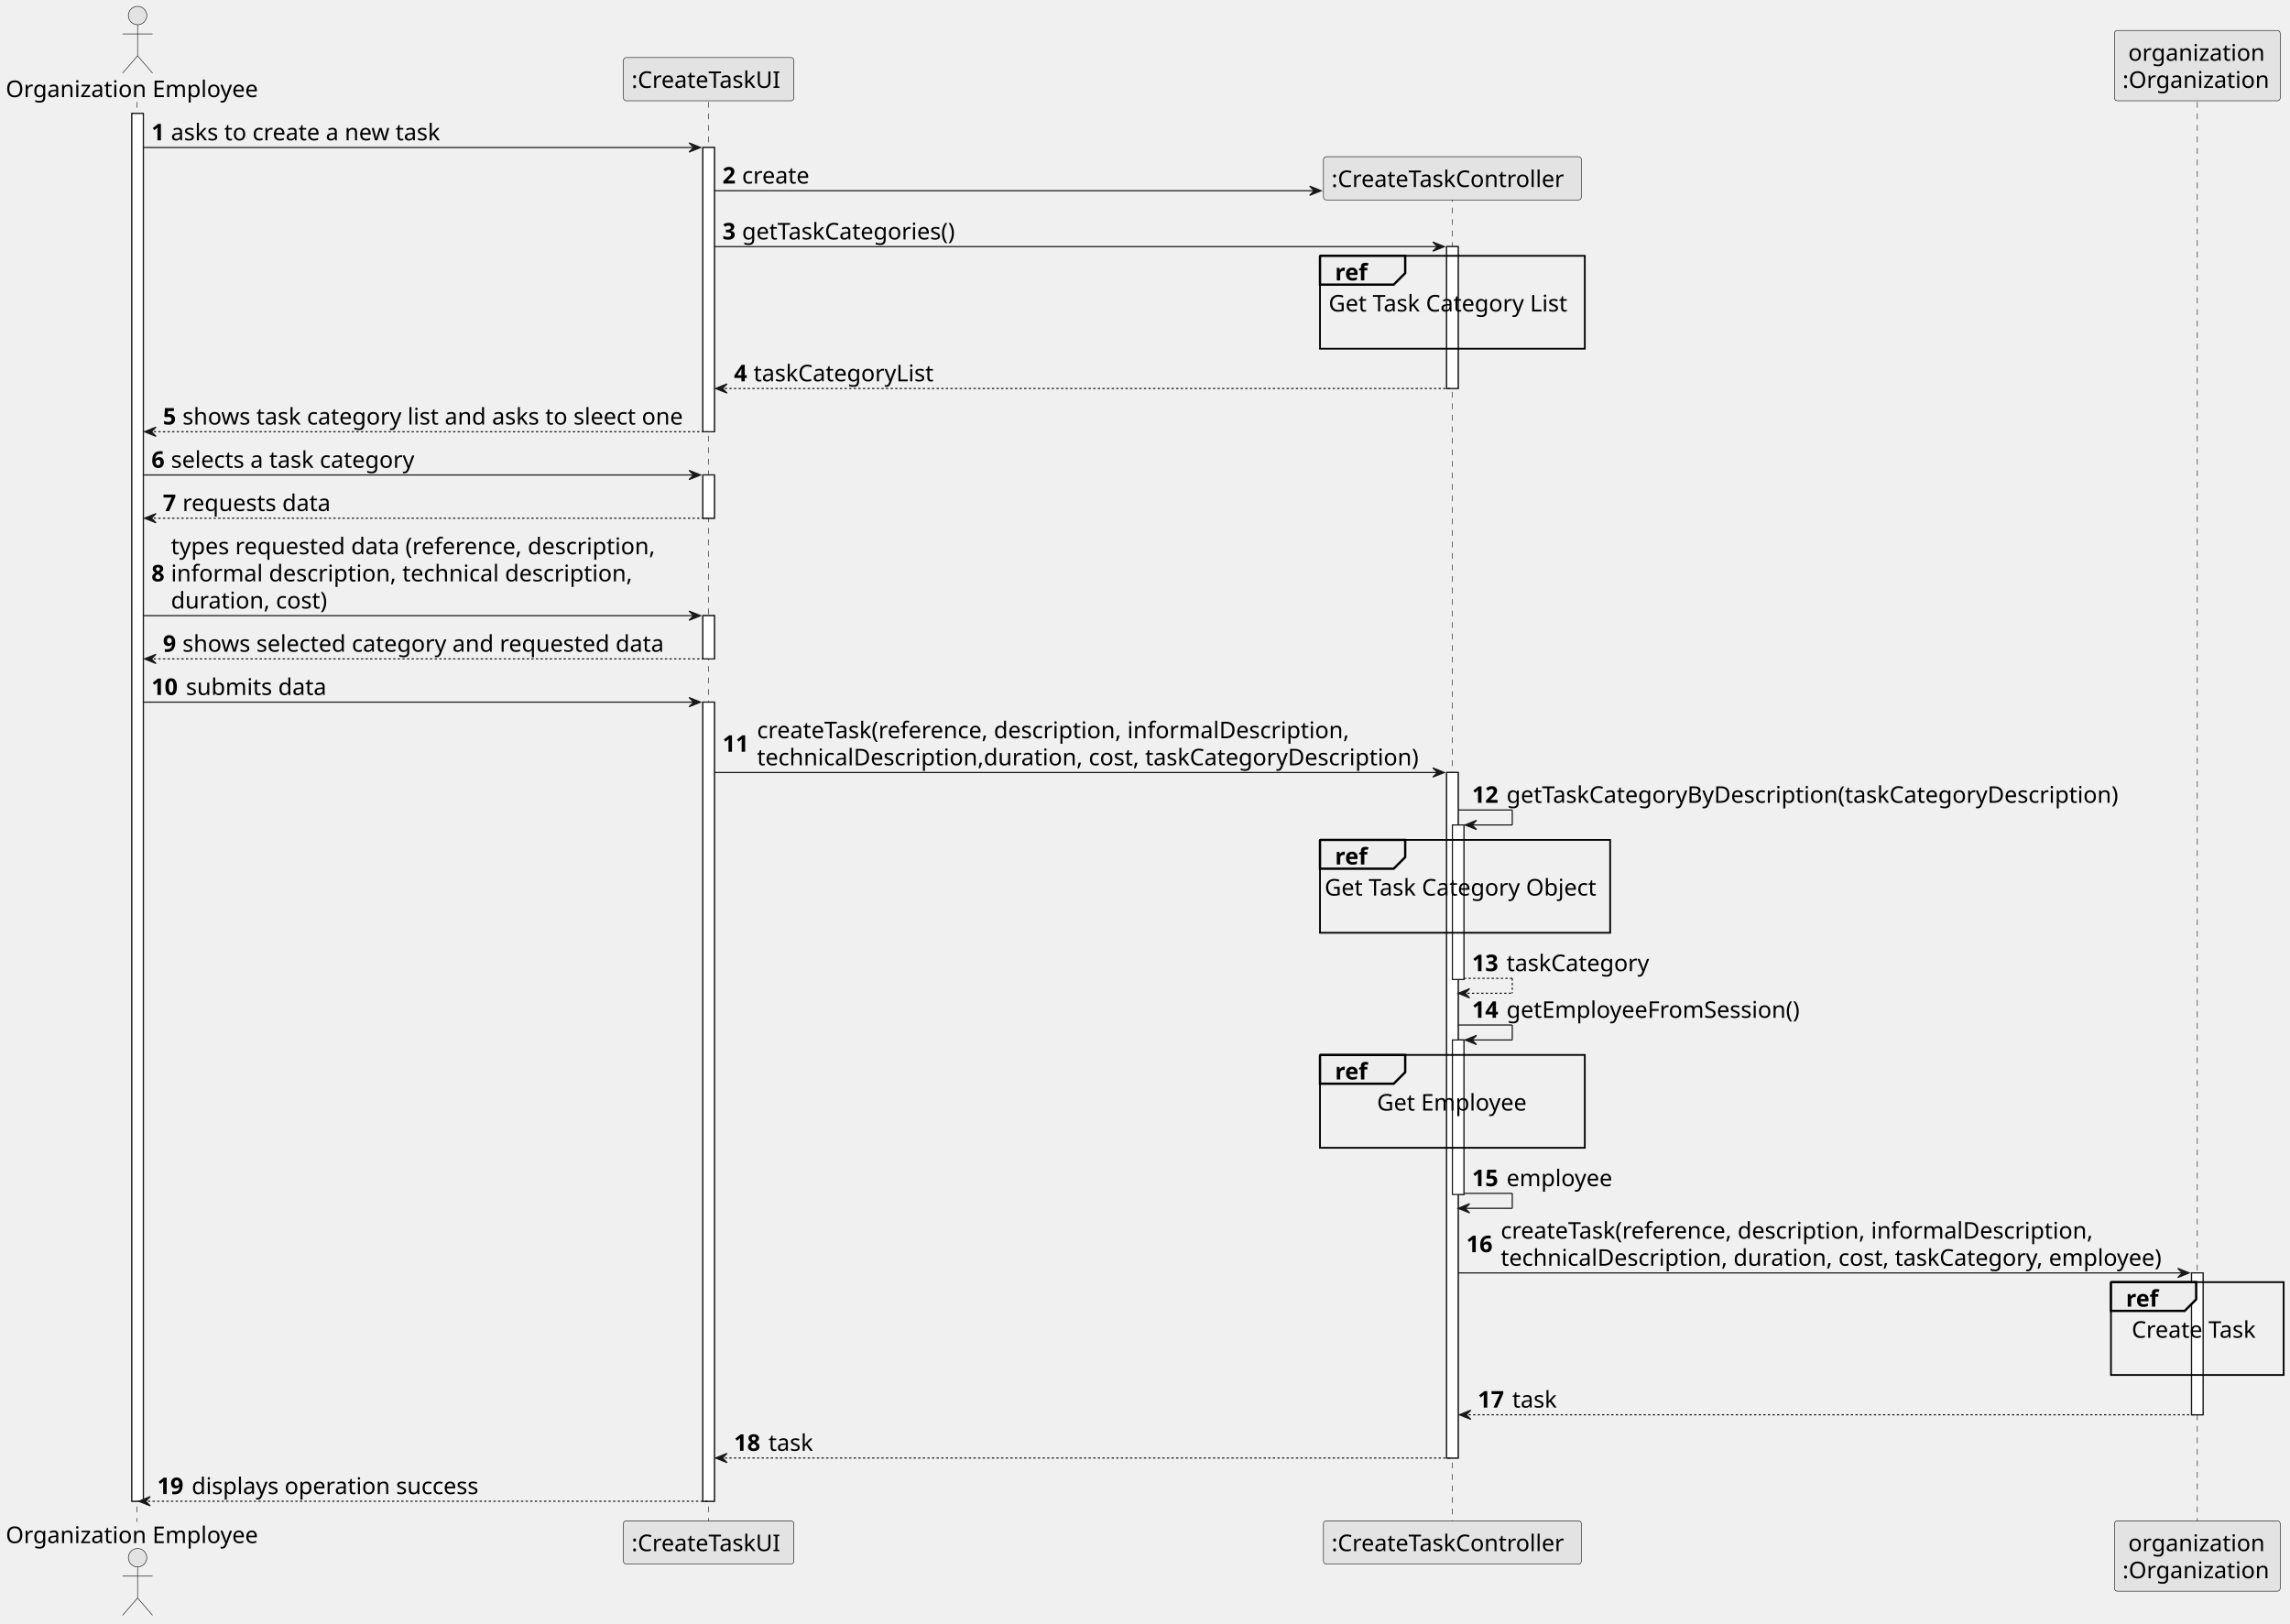
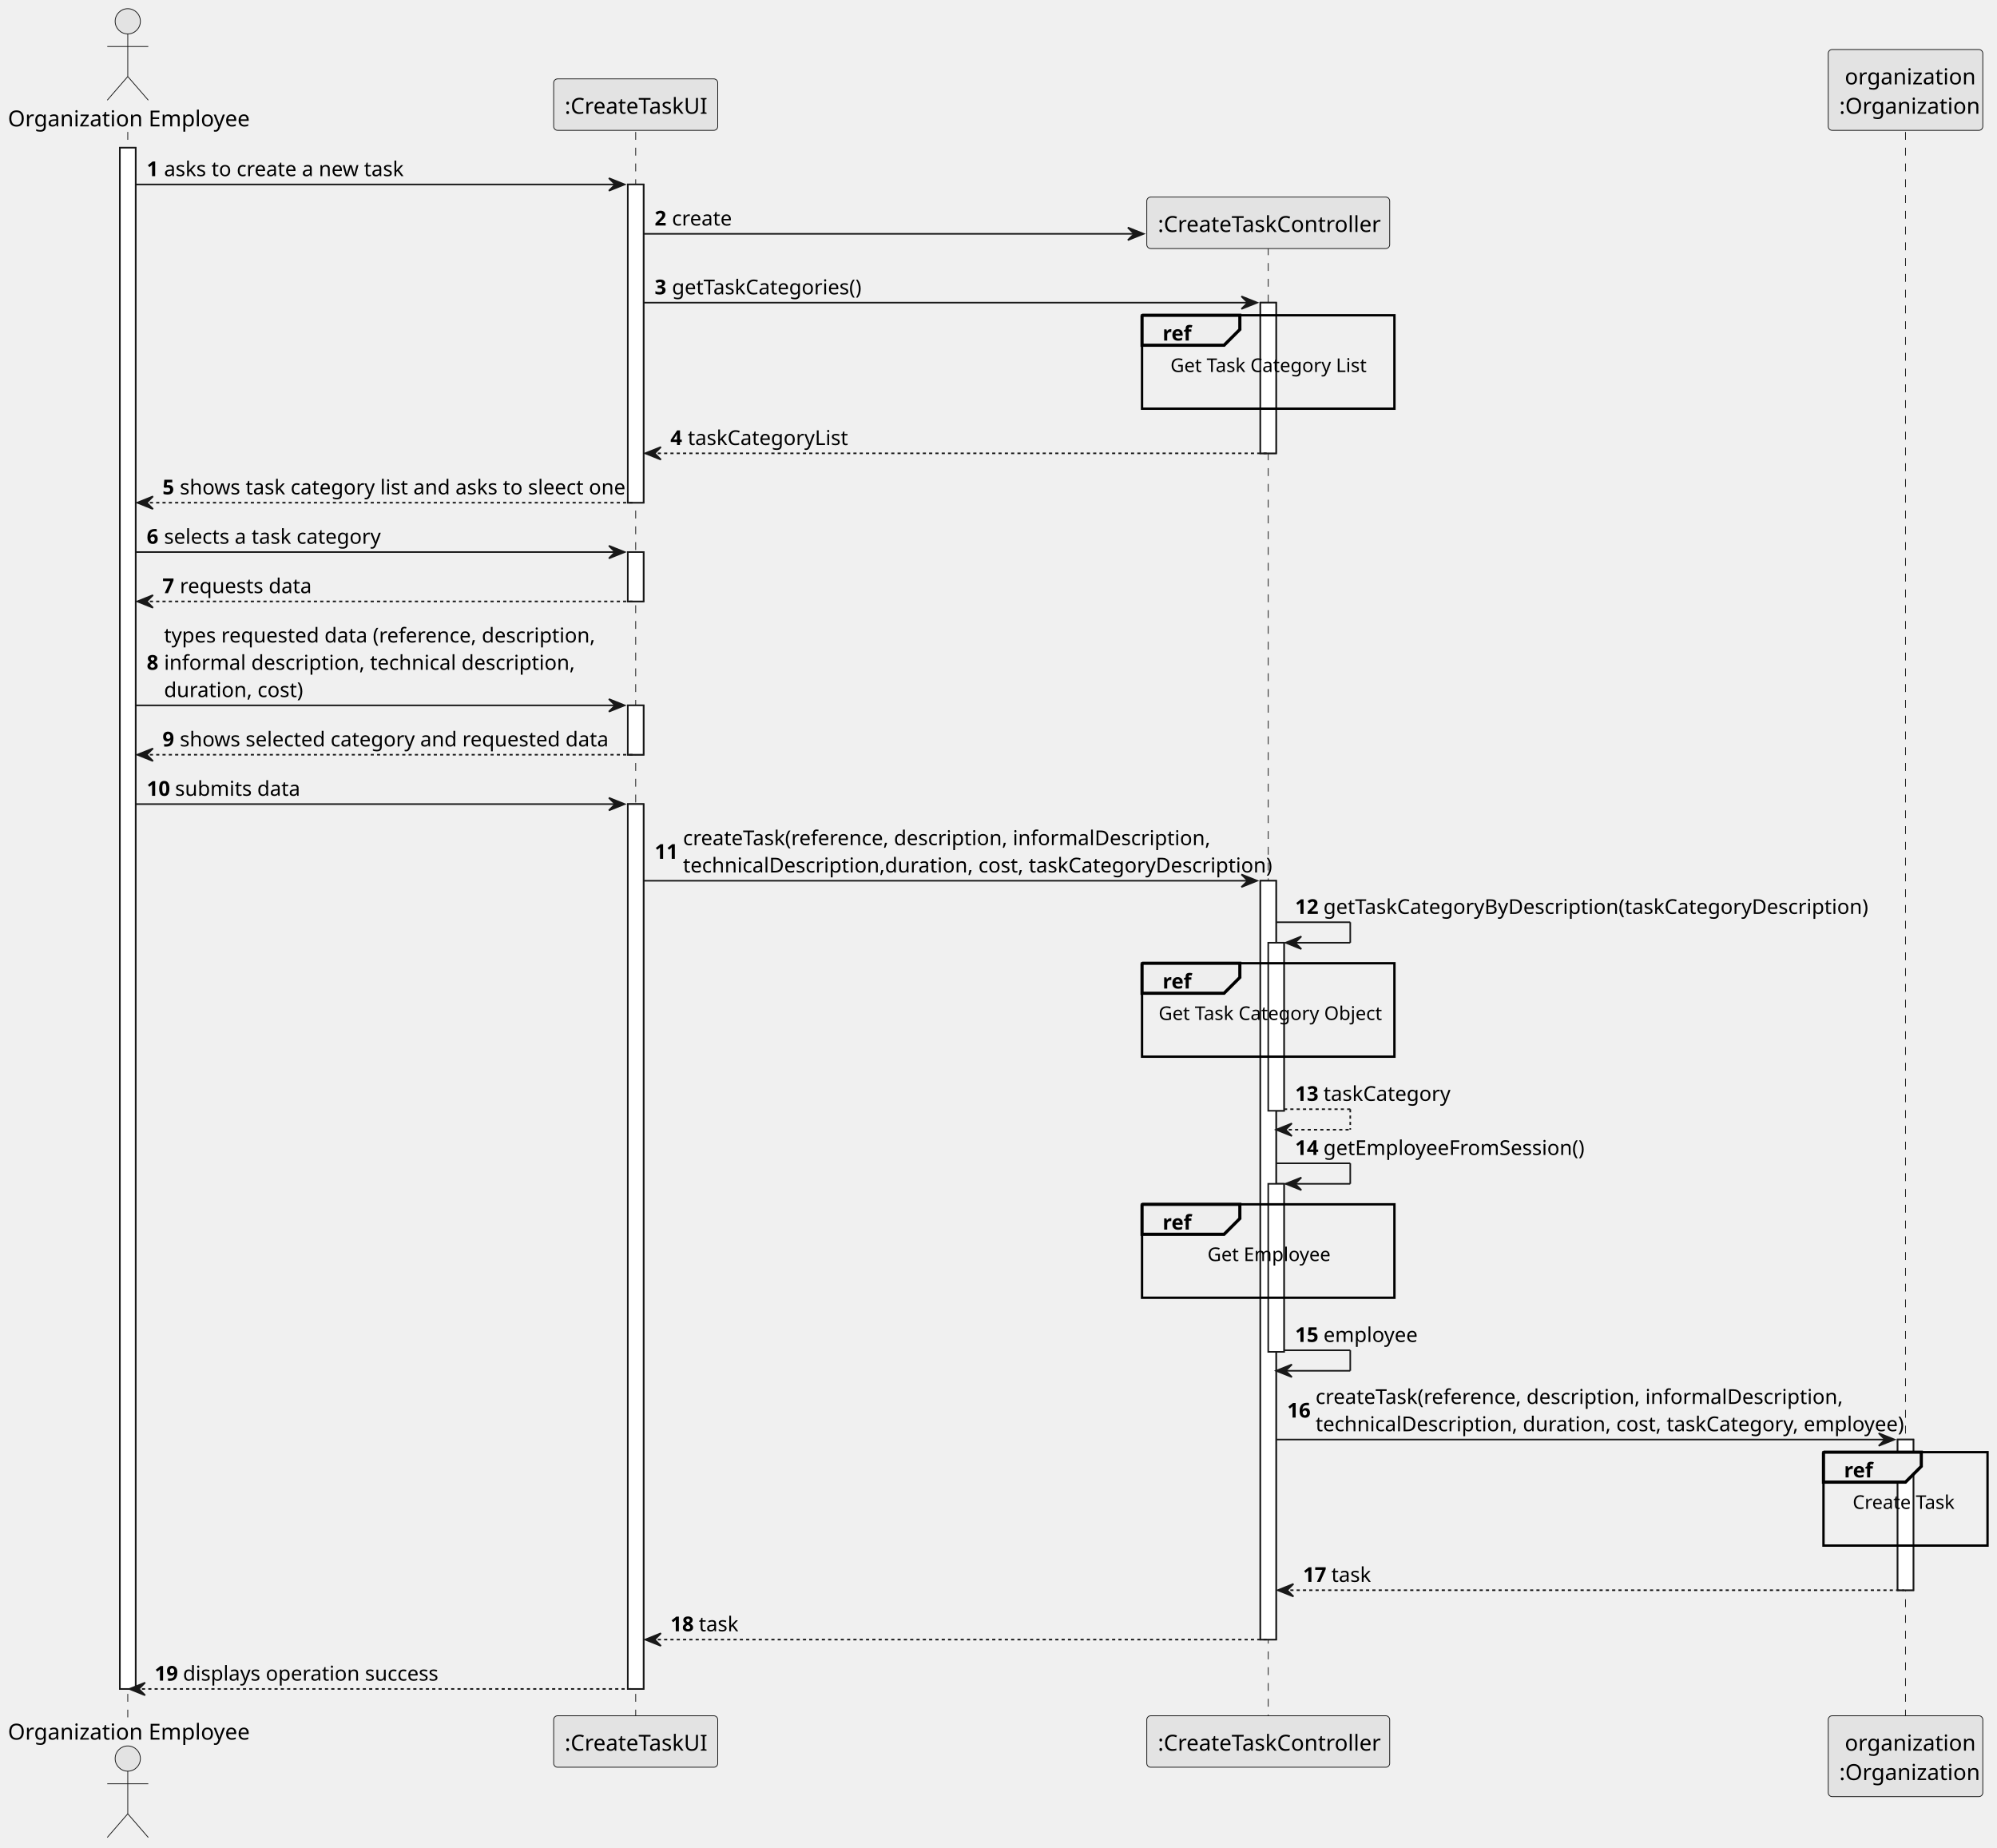
- <svg xmlns="http://www.w3.org/2000/svg" contentStyleType="text/css" height="1410px" preserveAspectRatio="none" style="width:1989px;height:1410px;background:#FFFFFF;" version="1.1" viewBox="0 0 1989 1410" width="1989px" zoomAndPan="magnify">
+ <svg xmlns="http://www.w3.org/2000/svg" contentStyleType="text/css" height="1171px" preserveAspectRatio="none" style="width:1266px;height:1171px;background:#FFFFFF;" version="1.1" viewBox="0 0 1266 1171" width="1266px" zoomAndPan="magnify">
  <defs />
  <g>
-     <rect fill="#FFFFFF" height="1205.414" style="stroke:#181818;stroke-width:1.0;" width="10" x="114.5" y="98.555" />
-     <rect fill="#FFFFFF" height="246.883" style="stroke:#181818;stroke-width:1.0;" width="10" x="610.5" y="128.109" />
-     <rect fill="#FFFFFF" height="37.555" style="stroke:#181818;stroke-width:1.0;" width="10" x="610.5" y="412.547" />
-     <rect fill="#FFFFFF" height="37.555" style="stroke:#181818;stroke-width:1.0;" width="10" x="610.5" y="534.766" />
-     <rect fill="#FFFFFF" height="694.094" style="stroke:#181818;stroke-width:1.0;" width="10" x="610.5" y="609.875" />
-     <rect fill="#FFFFFF" height="123.219" style="stroke:#181818;stroke-width:1.0;" width="10" x="1256.5" y="214.219" />
-     <rect fill="#FFFFFF" height="595.43" style="stroke:#181818;stroke-width:1.0;" width="10" x="1256.5" y="670.984" />
-     <rect fill="#FFFFFF" height="134.219" style="stroke:#181818;stroke-width:1.0;" width="10" x="1261.5" y="716.539" />
-     <rect fill="#FFFFFF" height="134.219" style="stroke:#181818;stroke-width:1.0;" width="10" x="1261.5" y="903.312" />
-     <rect fill="#FFFFFF" height="123.219" style="stroke:#181818;stroke-width:1.0;" width="10" x="1903.5" y="1105.641" />
-     <line style="stroke:#181818;stroke-width:0.5;stroke-dasharray:5.0,5.0;" x1="119" x2="119" y1="88.555" y2="1321.969" />
-     <line style="stroke:#181818;stroke-width:0.5;stroke-dasharray:5.0,5.0;" x1="615.5" x2="615.5" y1="88.555" y2="1321.969" />
-     <line style="stroke:#181818;stroke-width:0.5;stroke-dasharray:5.0,5.0;" x1="1261.5" x2="1261.5" y1="170.387" y2="1321.969" />
-     <line style="stroke:#181818;stroke-width:0.5;stroke-dasharray:5.0,5.0;" x1="1908.5" x2="1908.5" y1="88.555" y2="1321.969" />
-     <text fill="#000000" font-family="sans-serif" font-size="20" lengthAdjust="spacing" textLength="223" x="5" y="84.336">Organization Employee</text>
-     <ellipse cx="119.5" cy="13.5" fill="#E3E3E3" rx="8" ry="8" style="stroke:#181818;stroke-width:0.5;" />
-     <path d="M119.5,21.5 L119.5,48.5 M106.5,29.5 L132.5,29.5 M119.5,48.5 L106.5,63.5 M119.5,48.5 L132.5,63.5 " fill="none" style="stroke:#181818;stroke-width:0.5;" />
-     <text fill="#000000" font-family="sans-serif" font-size="20" lengthAdjust="spacing" textLength="223" x="5" y="1340.305">Organization Employee</text>
-     <ellipse cx="119.5" cy="1353.023" fill="#E3E3E3" rx="8" ry="8" style="stroke:#181818;stroke-width:0.5;" />
-     <path d="M119.5,1361.023 L119.5,1388.023 M106.5,1369.023 L132.5,1369.023 M119.5,1388.023 L106.5,1403.023 M119.5,1388.023 L132.5,1403.023 " fill="none" style="stroke:#181818;stroke-width:0.5;" />
-     <rect fill="#E3E3E3" height="37.555" rx="2.5" ry="2.5" style="stroke:#181818;stroke-width:0.5;" width="148" x="541.5" y="50" />
-     <text fill="#000000" font-family="sans-serif" font-size="20" lengthAdjust="spacing" textLength="134" x="548.5" y="76.336">:CreateTaskUI</text>
-     <rect fill="#E3E3E3" height="37.555" rx="2.5" ry="2.5" style="stroke:#181818;stroke-width:0.5;" width="148" x="541.5" y="1320.969" />
-     <text fill="#000000" font-family="sans-serif" font-size="20" lengthAdjust="spacing" textLength="134" x="548.5" y="1347.305">:CreateTaskUI</text>
-     <rect fill="#E3E3E3" height="37.555" rx="2.5" ry="2.5" style="stroke:#181818;stroke-width:0.5;" width="224" x="1149.5" y="1320.969" />
-     <text fill="#000000" font-family="sans-serif" font-size="20" lengthAdjust="spacing" textLength="210" x="1156.5" y="1347.305">:CreateTaskController</text>
-     <rect fill="#E3E3E3" height="61.109" rx="2.5" ry="2.5" style="stroke:#181818;stroke-width:0.5;" width="144" x="1836.5" y="26.445" />
-     <text fill="#000000" font-family="sans-serif" font-size="20" lengthAdjust="spacing" textLength="120" x="1848.5" y="52.781">organization</text>
-     <text fill="#000000" font-family="sans-serif" font-size="20" lengthAdjust="spacing" textLength="130" x="1843.5" y="76.336">:Organization</text>
-     <rect fill="#E3E3E3" height="61.109" rx="2.5" ry="2.5" style="stroke:#181818;stroke-width:0.5;" width="144" x="1836.5" y="1320.969" />
-     <text fill="#000000" font-family="sans-serif" font-size="20" lengthAdjust="spacing" textLength="120" x="1848.5" y="1347.305">organization</text>
-     <text fill="#000000" font-family="sans-serif" font-size="20" lengthAdjust="spacing" textLength="130" x="1843.5" y="1370.859">:Organization</text>
-     <rect fill="#FFFFFF" height="1205.414" style="stroke:#181818;stroke-width:1.0;" width="10" x="114.5" y="98.555" />
-     <rect fill="#FFFFFF" height="246.883" style="stroke:#181818;stroke-width:1.0;" width="10" x="610.5" y="128.109" />
-     <rect fill="#FFFFFF" height="37.555" style="stroke:#181818;stroke-width:1.0;" width="10" x="610.5" y="412.547" />
-     <rect fill="#FFFFFF" height="37.555" style="stroke:#181818;stroke-width:1.0;" width="10" x="610.5" y="534.766" />
-     <rect fill="#FFFFFF" height="694.094" style="stroke:#181818;stroke-width:1.0;" width="10" x="610.5" y="609.875" />
-     <rect fill="#FFFFFF" height="123.219" style="stroke:#181818;stroke-width:1.0;" width="10" x="1256.5" y="214.219" />
-     <rect fill="#FFFFFF" height="595.43" style="stroke:#181818;stroke-width:1.0;" width="10" x="1256.5" y="670.984" />
-     <rect fill="#FFFFFF" height="134.219" style="stroke:#181818;stroke-width:1.0;" width="10" x="1261.5" y="716.539" />
-     <rect fill="#FFFFFF" height="134.219" style="stroke:#181818;stroke-width:1.0;" width="10" x="1261.5" y="903.312" />
-     <rect fill="#FFFFFF" height="123.219" style="stroke:#181818;stroke-width:1.0;" width="10" x="1903.5" y="1105.641" />
-     <polygon fill="#181818" points="598.5,124.109,608.5,128.109,598.5,132.109,602.5,128.109" style="stroke:#181818;stroke-width:1.0;" />
-     <line style="stroke:#181818;stroke-width:1.0;" x1="124.5" x2="604.5" y1="128.109" y2="128.109" />
-     <text fill="#000000" font-family="sans-serif" font-size="20" font-weight="bold" lengthAdjust="spacing" textLength="13" x="131.5" y="121.891">1</text>
-     <text fill="#000000" font-family="sans-serif" font-size="20" lengthAdjust="spacing" textLength="239" x="148.5" y="121.891">asks to create a new task</text>
-     <polygon fill="#181818" points="1137.5,161.664,1147.5,165.664,1137.5,169.664,1141.5,165.664" style="stroke:#181818;stroke-width:1.0;" />
-     <line style="stroke:#181818;stroke-width:1.0;" x1="620.5" x2="1143.5" y1="165.664" y2="165.664" />
-     <text fill="#000000" font-family="sans-serif" font-size="20" font-weight="bold" lengthAdjust="spacing" textLength="13" x="627.5" y="159.445">2</text>
-     <text fill="#000000" font-family="sans-serif" font-size="20" lengthAdjust="spacing" textLength="58" x="644.5" y="159.445">create</text>
-     <rect fill="#E3E3E3" height="37.555" rx="2.5" ry="2.5" style="stroke:#181818;stroke-width:0.5;" width="224" x="1149.5" y="136.109" />
-     <text fill="#000000" font-family="sans-serif" font-size="20" lengthAdjust="spacing" textLength="210" x="1156.5" y="162.445">:CreateTaskController</text>
-     <polygon fill="#181818" points="1244.5,210.219,1254.5,214.219,1244.5,218.219,1248.5,214.219" style="stroke:#181818;stroke-width:1.0;" />
-     <line style="stroke:#181818;stroke-width:1.0;" x1="620.5" x2="1250.5" y1="214.219" y2="214.219" />
-     <text fill="#000000" font-family="sans-serif" font-size="20" font-weight="bold" lengthAdjust="spacing" textLength="13" x="627.5" y="208">3</text>
-     <text fill="#000000" font-family="sans-serif" font-size="20" lengthAdjust="spacing" textLength="192" x="644.5" y="208">getTaskCategories()</text>
-     <rect fill="none" height="80.664" style="stroke:#000000;stroke-width:1.5;" width="230" x="1146.5" y="222.219" />
-     <path d="M1146.5,222.219 L1220.5,222.219 L1220.5,237.219 L1210.5,247.219 L1146.5,247.219 L1146.5,222.219 " fill="#EEEEEE" style="stroke:#000000;stroke-width:2.0;" />
-     <text fill="#000000" font-family="sans-serif" font-size="20" font-weight="bold" lengthAdjust="spacing" textLength="29" x="1159.5" y="243.555">ref</text>
-     <text fill="#000000" font-family="sans-serif" font-size="20" lengthAdjust="spacing" textLength="215" x="1154" y="270.555">Get Task Category List</text>
-     <text fill="#000000" font-family="sans-serif" font-size="20" lengthAdjust="spacing" textLength="6" x="1258.5" y="294.109"> </text>
-     <polygon fill="#181818" points="631.5,333.438,621.5,337.438,631.5,341.438,627.5,337.438" style="stroke:#181818;stroke-width:1.0;" />
-     <line style="stroke:#181818;stroke-width:1.0;stroke-dasharray:2.0,2.0;" x1="625.5" x2="1260.5" y1="337.438" y2="337.438" />
-     <text fill="#000000" font-family="sans-serif" font-size="20" font-weight="bold" lengthAdjust="spacing" textLength="13" x="637.5" y="331.219">4</text>
-     <text fill="#000000" font-family="sans-serif" font-size="20" lengthAdjust="spacing" textLength="159" x="654.5" y="331.219">taskCategoryList</text>
-     <polygon fill="#181818" points="135.5,370.992,125.5,374.992,135.5,378.992,131.5,374.992" style="stroke:#181818;stroke-width:1.0;" />
-     <line style="stroke:#181818;stroke-width:1.0;stroke-dasharray:2.0,2.0;" x1="129.5" x2="614.5" y1="374.992" y2="374.992" />
-     <text fill="#000000" font-family="sans-serif" font-size="20" font-weight="bold" lengthAdjust="spacing" textLength="13" x="141.5" y="368.773">5</text>
-     <text fill="#000000" font-family="sans-serif" font-size="20" lengthAdjust="spacing" textLength="445" x="158.5" y="368.773">shows task category list and asks to sleect one</text>
-     <polygon fill="#181818" points="598.5,408.547,608.5,412.547,598.5,416.547,602.5,412.547" style="stroke:#181818;stroke-width:1.0;" />
-     <line style="stroke:#181818;stroke-width:1.0;" x1="124.5" x2="604.5" y1="412.547" y2="412.547" />
-     <text fill="#000000" font-family="sans-serif" font-size="20" font-weight="bold" lengthAdjust="spacing" textLength="13" x="131.5" y="406.328">6</text>
-     <text fill="#000000" font-family="sans-serif" font-size="20" lengthAdjust="spacing" textLength="215" x="148.5" y="406.328">selects a task category</text>
-     <polygon fill="#181818" points="135.5,446.102,125.5,450.102,135.5,454.102,131.5,450.102" style="stroke:#181818;stroke-width:1.0;" />
-     <line style="stroke:#181818;stroke-width:1.0;stroke-dasharray:2.0,2.0;" x1="129.5" x2="614.5" y1="450.102" y2="450.102" />
-     <text fill="#000000" font-family="sans-serif" font-size="20" font-weight="bold" lengthAdjust="spacing" textLength="13" x="141.5" y="443.883">7</text>
-     <text fill="#000000" font-family="sans-serif" font-size="20" lengthAdjust="spacing" textLength="130" x="158.5" y="443.883">requests data</text>
-     <polygon fill="#181818" points="598.5,530.766,608.5,534.766,598.5,538.766,602.5,534.766" style="stroke:#181818;stroke-width:1.0;" />
-     <line style="stroke:#181818;stroke-width:1.0;" x1="124.5" x2="604.5" y1="534.766" y2="534.766" />
-     <text fill="#000000" font-family="sans-serif" font-size="20" font-weight="bold" lengthAdjust="spacing" textLength="13" x="131.5" y="504.992">8</text>
-     <text fill="#000000" font-family="sans-serif" font-size="20" lengthAdjust="spacing" textLength="429" x="148.5" y="481.438">types requested data (reference, description,</text>
-     <text fill="#000000" font-family="sans-serif" font-size="20" lengthAdjust="spacing" textLength="412" x="148.5" y="504.992">informal description, technical description,</text>
-     <text fill="#000000" font-family="sans-serif" font-size="20" lengthAdjust="spacing" textLength="139" x="148.5" y="528.547">duration, cost)</text>
-     <polygon fill="#181818" points="135.5,568.32,125.5,572.32,135.5,576.32,131.5,572.32" style="stroke:#181818;stroke-width:1.0;" />
-     <line style="stroke:#181818;stroke-width:1.0;stroke-dasharray:2.0,2.0;" x1="129.5" x2="614.5" y1="572.32" y2="572.32" />
-     <text fill="#000000" font-family="sans-serif" font-size="20" font-weight="bold" lengthAdjust="spacing" textLength="13" x="141.5" y="566.102">9</text>
-     <text fill="#000000" font-family="sans-serif" font-size="20" lengthAdjust="spacing" textLength="423" x="158.5" y="566.102">shows selected category and requested data</text>
-     <polygon fill="#181818" points="598.5,605.875,608.5,609.875,598.5,613.875,602.5,609.875" style="stroke:#181818;stroke-width:1.0;" />
-     <line style="stroke:#181818;stroke-width:1.0;" x1="124.5" x2="604.5" y1="609.875" y2="609.875" />
-     <text fill="#000000" font-family="sans-serif" font-size="20" font-weight="bold" lengthAdjust="spacing" textLength="26" x="131.5" y="603.656">10</text>
-     <text fill="#000000" font-family="sans-serif" font-size="20" lengthAdjust="spacing" textLength="125" x="161.5" y="603.656">submits data</text>
-     <polygon fill="#181818" points="1244.5,666.984,1254.5,670.984,1244.5,674.984,1248.5,670.984" style="stroke:#181818;stroke-width:1.0;" />
-     <line style="stroke:#181818;stroke-width:1.0;" x1="620.5" x2="1250.5" y1="670.984" y2="670.984" />
-     <text fill="#000000" font-family="sans-serif" font-size="20" font-weight="bold" lengthAdjust="spacing" textLength="26" x="627.5" y="652.988">11</text>
-     <text fill="#000000" font-family="sans-serif" font-size="20" lengthAdjust="spacing" textLength="529" x="657.5" y="641.211">createTask(reference, description, informalDescription,</text>
-     <text fill="#000000" font-family="sans-serif" font-size="20" lengthAdjust="spacing" textLength="587" x="657.5" y="664.766">technicalDescription,duration, cost, taskCategoryDescription)</text>
-     <line style="stroke:#181818;stroke-width:1.0;" x1="1266.5" x2="1313.5" y1="703.539" y2="703.539" />
-     <line style="stroke:#181818;stroke-width:1.0;" x1="1313.5" x2="1313.5" y1="703.539" y2="716.539" />
-     <line style="stroke:#181818;stroke-width:1.0;" x1="1272.5" x2="1313.5" y1="716.539" y2="716.539" />
-     <polygon fill="#181818" points="1282.5,712.539,1272.5,716.539,1282.5,720.539,1278.5,716.539" style="stroke:#181818;stroke-width:1.0;" />
-     <text fill="#000000" font-family="sans-serif" font-size="20" font-weight="bold" lengthAdjust="spacing" textLength="26" x="1278.5" y="697.32">12</text>
-     <text fill="#000000" font-family="sans-serif" font-size="20" lengthAdjust="spacing" textLength="542" x="1308.5" y="697.32">getTaskCategoryByDescription(taskCategoryDescription)</text>
-     <rect fill="none" height="80.664" style="stroke:#000000;stroke-width:1.5;" width="252" x="1146.5" y="729.539" />
-     <path d="M1146.5,729.539 L1220.5,729.539 L1220.5,744.539 L1210.5,754.539 L1146.5,754.539 L1146.5,729.539 " fill="#EEEEEE" style="stroke:#000000;stroke-width:2.0;" />
-     <text fill="#000000" font-family="sans-serif" font-size="20" font-weight="bold" lengthAdjust="spacing" textLength="29" x="1159.5" y="750.875">ref</text>
-     <text fill="#000000" font-family="sans-serif" font-size="20" lengthAdjust="spacing" textLength="244" x="1150.5" y="777.875">Get Task Category Object</text>
-     <text fill="#000000" font-family="sans-serif" font-size="20" lengthAdjust="spacing" textLength="6" x="1269.5" y="801.43"> </text>
-     <line style="stroke:#181818;stroke-width:1.0;stroke-dasharray:2.0,2.0;" x1="1271.5" x2="1313.5" y1="849.758" y2="849.758" />
-     <line style="stroke:#181818;stroke-width:1.0;stroke-dasharray:2.0,2.0;" x1="1313.5" x2="1313.5" y1="849.758" y2="862.758" />
-     <line style="stroke:#181818;stroke-width:1.0;stroke-dasharray:2.0,2.0;" x1="1266.5" x2="1313.5" y1="862.758" y2="862.758" />
-     <polygon fill="#181818" points="1276.5,858.758,1266.5,862.758,1276.5,866.758,1272.5,862.758" style="stroke:#181818;stroke-width:1.0;" />
-     <text fill="#000000" font-family="sans-serif" font-size="20" font-weight="bold" lengthAdjust="spacing" textLength="26" x="1278.5" y="843.539">13</text>
-     <text fill="#000000" font-family="sans-serif" font-size="20" lengthAdjust="spacing" textLength="125" x="1308.5" y="843.539">taskCategory</text>
-     <line style="stroke:#181818;stroke-width:1.0;" x1="1266.5" x2="1313.5" y1="890.312" y2="890.312" />
-     <line style="stroke:#181818;stroke-width:1.0;" x1="1313.5" x2="1313.5" y1="890.312" y2="903.312" />
-     <line style="stroke:#181818;stroke-width:1.0;" x1="1272.5" x2="1313.5" y1="903.312" y2="903.312" />
-     <polygon fill="#181818" points="1282.5,899.312,1272.5,903.312,1282.5,907.312,1278.5,903.312" style="stroke:#181818;stroke-width:1.0;" />
-     <text fill="#000000" font-family="sans-serif" font-size="20" font-weight="bold" lengthAdjust="spacing" textLength="26" x="1278.5" y="884.094">14</text>
-     <text fill="#000000" font-family="sans-serif" font-size="20" lengthAdjust="spacing" textLength="259" x="1308.5" y="884.094">getEmployeeFromSession()</text>
-     <rect fill="none" height="80.664" style="stroke:#000000;stroke-width:1.5;" width="230" x="1146.5" y="916.312" />
-     <path d="M1146.5,916.312 L1220.5,916.312 L1220.5,931.312 L1210.5,941.312 L1146.5,941.312 L1146.5,916.312 " fill="#EEEEEE" style="stroke:#000000;stroke-width:2.0;" />
-     <text fill="#000000" font-family="sans-serif" font-size="20" font-weight="bold" lengthAdjust="spacing" textLength="29" x="1159.5" y="937.648">ref</text>
-     <text fill="#000000" font-family="sans-serif" font-size="20" lengthAdjust="spacing" textLength="131" x="1196" y="964.648">Get Employee</text>
-     <text fill="#000000" font-family="sans-serif" font-size="20" lengthAdjust="spacing" textLength="6" x="1258.5" y="988.203"> </text>
-     <line style="stroke:#181818;stroke-width:1.0;" x1="1271.5" x2="1313.5" y1="1036.531" y2="1036.531" />
-     <line style="stroke:#181818;stroke-width:1.0;" x1="1313.5" x2="1313.5" y1="1036.531" y2="1049.531" />
-     <line style="stroke:#181818;stroke-width:1.0;" x1="1266.5" x2="1313.5" y1="1049.531" y2="1049.531" />
-     <polygon fill="#181818" points="1276.5,1045.531,1266.5,1049.531,1276.5,1053.531,1272.5,1049.531" style="stroke:#181818;stroke-width:1.0;" />
-     <text fill="#000000" font-family="sans-serif" font-size="20" font-weight="bold" lengthAdjust="spacing" textLength="26" x="1278.5" y="1030.312">15</text>
-     <text fill="#000000" font-family="sans-serif" font-size="20" lengthAdjust="spacing" textLength="93" x="1308.5" y="1030.312">employee</text>
-     <polygon fill="#181818" points="1891.5,1101.641,1901.5,1105.641,1891.5,1109.641,1895.5,1105.641" style="stroke:#181818;stroke-width:1.0;" />
-     <line style="stroke:#181818;stroke-width:1.0;" x1="1266.5" x2="1897.5" y1="1105.641" y2="1105.641" />
-     <text fill="#000000" font-family="sans-serif" font-size="20" font-weight="bold" lengthAdjust="spacing" textLength="26" x="1273.5" y="1087.645">16</text>
-     <text fill="#000000" font-family="sans-serif" font-size="20" lengthAdjust="spacing" textLength="529" x="1303.5" y="1075.867">createTask(reference, description, informalDescription,</text>
-     <text fill="#000000" font-family="sans-serif" font-size="20" lengthAdjust="spacing" textLength="588" x="1303.5" y="1099.422">technicalDescription, duration, cost, taskCategory, employee)</text>
-     <rect fill="none" height="80.664" style="stroke:#000000;stroke-width:1.5;" width="150" x="1833.5" y="1113.641" />
-     <path d="M1833.5,1113.641 L1907.5,1113.641 L1907.5,1128.641 L1897.5,1138.641 L1833.5,1138.641 L1833.5,1113.641 " fill="#EEEEEE" style="stroke:#000000;stroke-width:2.0;" />
-     <text fill="#000000" font-family="sans-serif" font-size="20" font-weight="bold" lengthAdjust="spacing" textLength="29" x="1846.5" y="1134.977">ref</text>
-     <text fill="#000000" font-family="sans-serif" font-size="20" lengthAdjust="spacing" textLength="114" x="1851.5" y="1161.977">Create Task</text>
-     <text fill="#000000" font-family="sans-serif" font-size="20" lengthAdjust="spacing" textLength="6" x="1905.5" y="1185.531"> </text>
-     <polygon fill="#181818" points="1277.5,1224.859,1267.5,1228.859,1277.5,1232.859,1273.5,1228.859" style="stroke:#181818;stroke-width:1.0;" />
-     <line style="stroke:#181818;stroke-width:1.0;stroke-dasharray:2.0,2.0;" x1="1271.5" x2="1907.5" y1="1228.859" y2="1228.859" />
-     <text fill="#000000" font-family="sans-serif" font-size="20" font-weight="bold" lengthAdjust="spacing" textLength="26" x="1283.5" y="1222.641">17</text>
-     <text fill="#000000" font-family="sans-serif" font-size="20" lengthAdjust="spacing" textLength="40" x="1313.5" y="1222.641">task</text>
-     <polygon fill="#181818" points="631.5,1262.414,621.5,1266.414,631.5,1270.414,627.5,1266.414" style="stroke:#181818;stroke-width:1.0;" />
-     <line style="stroke:#181818;stroke-width:1.0;stroke-dasharray:2.0,2.0;" x1="625.5" x2="1260.5" y1="1266.414" y2="1266.414" />
-     <text fill="#000000" font-family="sans-serif" font-size="20" font-weight="bold" lengthAdjust="spacing" textLength="26" x="637.5" y="1260.195">18</text>
-     <text fill="#000000" font-family="sans-serif" font-size="20" lengthAdjust="spacing" textLength="40" x="667.5" y="1260.195">task</text>
-     <polygon fill="#181818" points="130.5,1299.969,120.5,1303.969,130.5,1307.969,126.5,1303.969" style="stroke:#181818;stroke-width:1.0;" />
-     <line style="stroke:#181818;stroke-width:1.0;stroke-dasharray:2.0,2.0;" x1="124.5" x2="614.5" y1="1303.969" y2="1303.969" />
-     <text fill="#000000" font-family="sans-serif" font-size="20" font-weight="bold" lengthAdjust="spacing" textLength="26" x="136.5" y="1297.75">19</text>
-     <text fill="#000000" font-family="sans-serif" font-size="20" lengthAdjust="spacing" textLength="256" x="166.5" y="1297.75">displays operation success</text>
+     <rect fill="#FFFFFF" height="976.875" style="stroke:#181818;stroke-width:1.0;" width="10" x="76" y="93.621" />
+     <rect fill="#FFFFFF" height="201.707" style="stroke:#181818;stroke-width:1.0;" width="10" x="398" y="116.912" />
+     <rect fill="#FFFFFF" height="31.291" style="stroke:#181818;stroke-width:1.0;" width="10" x="398" y="349.91" />
+     <rect fill="#FFFFFF" height="31.291" style="stroke:#181818;stroke-width:1.0;" width="10" x="398" y="447.074" />
+     <rect fill="#FFFFFF" height="560.84" style="stroke:#181818;stroke-width:1.0;" width="10" x="398" y="509.656" />
+     <rect fill="#FFFFFF" height="95.504" style="stroke:#181818;stroke-width:1.0;" width="10" x="799" y="191.824" />
+     <rect fill="#FFFFFF" height="480.967" style="stroke:#181818;stroke-width:1.0;" width="10" x="799" y="558.238" />
+     <rect fill="#FFFFFF" height="106.504" style="stroke:#181818;stroke-width:1.0;" width="10" x="804" y="597.529" />
+     <rect fill="#FFFFFF" height="106.504" style="stroke:#181818;stroke-width:1.0;" width="10" x="804" y="750.324" />
+     <rect fill="#FFFFFF" height="95.504" style="stroke:#181818;stroke-width:1.0;" width="10" x="1203" y="912.41" />
+     <line style="stroke:#181818;stroke-width:0.5;stroke-dasharray:5.0,5.0;" x1="81" x2="81" y1="83.621" y2="1088.496" />
+     <line style="stroke:#181818;stroke-width:0.5;stroke-dasharray:5.0,5.0;" x1="403" x2="403" y1="83.621" y2="1088.496" />
+     <line style="stroke:#181818;stroke-width:0.5;stroke-dasharray:5.0,5.0;" x1="804" x2="804" y1="156.723" y2="1088.496" />
+     <line style="stroke:#181818;stroke-width:0.5;stroke-dasharray:5.0,5.0;" x1="1208" x2="1208" y1="83.621" y2="1088.496" />
+     <text fill="#000000" font-family="sans-serif" font-size="14" lengthAdjust="spacing" textLength="146" x="5" y="80.107">Organization Employee</text>
+     <ellipse cx="81" cy="13.5" fill="#E3E3E3" rx="8" ry="8" style="stroke:#181818;stroke-width:0.5;" />
+     <path d="M81,21.5 L81,48.5 M68,29.5 L94,29.5 M81,48.5 L68,63.5 M81,48.5 L94,63.5 " fill="none" style="stroke:#181818;stroke-width:0.5;" />
+     <text fill="#000000" font-family="sans-serif" font-size="14" lengthAdjust="spacing" textLength="146" x="5" y="1102.603">Organization Employee</text>
+     <ellipse cx="81" cy="1114.617" fill="#E3E3E3" rx="8" ry="8" style="stroke:#181818;stroke-width:0.5;" />
+     <path d="M81,1122.617 L81,1149.617 M68,1130.617 L94,1130.617 M81,1149.617 L68,1164.617 M81,1149.617 L94,1164.617 " fill="none" style="stroke:#181818;stroke-width:0.5;" />
+     <rect fill="#E3E3E3" height="32.621" rx="2.5" ry="2.5" style="stroke:#181818;stroke-width:0.5;" width="104" x="351" y="50" />
+     <text fill="#000000" font-family="sans-serif" font-size="14" lengthAdjust="spacing" textLength="90" x="358" y="72.107">:CreateTaskUI</text>
+     <rect fill="#E3E3E3" height="32.621" rx="2.5" ry="2.5" style="stroke:#181818;stroke-width:0.5;" width="104" x="351" y="1087.496" />
+     <text fill="#000000" font-family="sans-serif" font-size="14" lengthAdjust="spacing" textLength="90" x="358" y="1109.603">:CreateTaskUI</text>
+     <rect fill="#E3E3E3" height="32.621" rx="2.5" ry="2.5" style="stroke:#181818;stroke-width:0.5;" width="154" x="727" y="1087.496" />
+     <text fill="#000000" font-family="sans-serif" font-size="14" lengthAdjust="spacing" textLength="140" x="734" y="1109.603">:CreateTaskController</text>
+     <rect fill="#E3E3E3" height="51.242" rx="2.5" ry="2.5" style="stroke:#181818;stroke-width:0.5;" width="98" x="1159" y="31.379" />
+     <text fill="#000000" font-family="sans-serif" font-size="14" lengthAdjust="spacing" textLength="77" x="1169.5" y="53.486">organization</text>
+     <text fill="#000000" font-family="sans-serif" font-size="14" lengthAdjust="spacing" textLength="84" x="1166" y="72.107">:Organization</text>
+     <rect fill="#E3E3E3" height="51.242" rx="2.5" ry="2.5" style="stroke:#181818;stroke-width:0.5;" width="98" x="1159" y="1087.496" />
+     <text fill="#000000" font-family="sans-serif" font-size="14" lengthAdjust="spacing" textLength="77" x="1169.5" y="1109.603">organization</text>
+     <text fill="#000000" font-family="sans-serif" font-size="14" lengthAdjust="spacing" textLength="84" x="1166" y="1128.225">:Organization</text>
+     <rect fill="#FFFFFF" height="976.875" style="stroke:#181818;stroke-width:1.0;" width="10" x="76" y="93.621" />
+     <rect fill="#FFFFFF" height="201.707" style="stroke:#181818;stroke-width:1.0;" width="10" x="398" y="116.912" />
+     <rect fill="#FFFFFF" height="31.291" style="stroke:#181818;stroke-width:1.0;" width="10" x="398" y="349.91" />
+     <rect fill="#FFFFFF" height="31.291" style="stroke:#181818;stroke-width:1.0;" width="10" x="398" y="447.074" />
+     <rect fill="#FFFFFF" height="560.84" style="stroke:#181818;stroke-width:1.0;" width="10" x="398" y="509.656" />
+     <rect fill="#FFFFFF" height="95.504" style="stroke:#181818;stroke-width:1.0;" width="10" x="799" y="191.824" />
+     <rect fill="#FFFFFF" height="480.967" style="stroke:#181818;stroke-width:1.0;" width="10" x="799" y="558.238" />
+     <rect fill="#FFFFFF" height="106.504" style="stroke:#181818;stroke-width:1.0;" width="10" x="804" y="597.529" />
+     <rect fill="#FFFFFF" height="106.504" style="stroke:#181818;stroke-width:1.0;" width="10" x="804" y="750.324" />
+     <rect fill="#FFFFFF" height="95.504" style="stroke:#181818;stroke-width:1.0;" width="10" x="1203" y="912.41" />
+     <polygon fill="#181818" points="386,112.912,396,116.912,386,120.912,390,116.912" style="stroke:#181818;stroke-width:1.0;" />
+     <line style="stroke:#181818;stroke-width:1.0;" x1="86" x2="392" y1="116.912" y2="116.912" />
+     <text fill="#000000" font-family="sans-serif" font-size="13" font-weight="bold" lengthAdjust="spacing" textLength="7" x="93" y="111.649">1</text>
+     <text fill="#000000" font-family="sans-serif" font-size="13" lengthAdjust="spacing" textLength="150" x="104" y="111.649">asks to create a new task</text>
+     <polygon fill="#181818" points="715,144.203,725,148.203,715,152.203,719,148.203" style="stroke:#181818;stroke-width:1.0;" />
+     <line style="stroke:#181818;stroke-width:1.0;" x1="408" x2="721" y1="148.203" y2="148.203" />
+     <text fill="#000000" font-family="sans-serif" font-size="13" font-weight="bold" lengthAdjust="spacing" textLength="7" x="415" y="142.94">2</text>
+     <text fill="#000000" font-family="sans-serif" font-size="13" lengthAdjust="spacing" textLength="36" x="426" y="142.94">create</text>
+     <rect fill="#E3E3E3" height="32.621" rx="2.5" ry="2.5" style="stroke:#181818;stroke-width:0.5;" width="154" x="727" y="124.912" />
+     <text fill="#000000" font-family="sans-serif" font-size="14" lengthAdjust="spacing" textLength="140" x="734" y="147.019">:CreateTaskController</text>
+     <polygon fill="#181818" points="787,187.824,797,191.824,787,195.824,791,191.824" style="stroke:#181818;stroke-width:1.0;" />
+     <line style="stroke:#181818;stroke-width:1.0;" x1="408" x2="793" y1="191.824" y2="191.824" />
+     <text fill="#000000" font-family="sans-serif" font-size="13" font-weight="bold" lengthAdjust="spacing" textLength="7" x="415" y="186.561">3</text>
+     <text fill="#000000" font-family="sans-serif" font-size="13" lengthAdjust="spacing" textLength="116" x="426" y="186.561">getTaskCategories()</text>
+     <rect fill="none" height="59.213" style="stroke:#000000;stroke-width:1.5;" width="160" x="724" y="199.824" />
+     <path d="M724,199.824 L786,199.824 L786,208.824 L776,218.824 L724,218.824 L724,199.824 " fill="#EEEEEE" style="stroke:#000000;stroke-width:2.0;" />
+     <text fill="#000000" font-family="sans-serif" font-size="13" font-weight="bold" lengthAdjust="spacing" textLength="17" x="737" y="215.852">ref</text>
+     <text fill="#000000" font-family="sans-serif" font-size="12" lengthAdjust="spacing" textLength="124" x="742" y="235.773">Get Task Category List</text>
+     <text fill="#000000" font-family="sans-serif" font-size="12" lengthAdjust="spacing" textLength="3" x="802.5" y="251.734"> </text>
+     <polygon fill="#181818" points="419,283.328,409,287.328,419,291.328,415,287.328" style="stroke:#181818;stroke-width:1.0;" />
+     <line style="stroke:#181818;stroke-width:1.0;stroke-dasharray:2.0,2.0;" x1="413" x2="803" y1="287.328" y2="287.328" />
+     <text fill="#000000" font-family="sans-serif" font-size="13" font-weight="bold" lengthAdjust="spacing" textLength="7" x="425" y="282.065">4</text>
+     <text fill="#000000" font-family="sans-serif" font-size="13" lengthAdjust="spacing" textLength="98" x="436" y="282.065">taskCategoryList</text>
+     <polygon fill="#181818" points="97,314.619,87,318.619,97,322.619,93,318.619" style="stroke:#181818;stroke-width:1.0;" />
+     <line style="stroke:#181818;stroke-width:1.0;stroke-dasharray:2.0,2.0;" x1="91" x2="402" y1="318.619" y2="318.619" />
+     <text fill="#000000" font-family="sans-serif" font-size="13" font-weight="bold" lengthAdjust="spacing" textLength="7" x="103" y="313.356">5</text>
+     <text fill="#000000" font-family="sans-serif" font-size="13" lengthAdjust="spacing" textLength="277" x="114" y="313.356">shows task category list and asks to sleect one</text>
+     <polygon fill="#181818" points="386,345.91,396,349.91,386,353.91,390,349.91" style="stroke:#181818;stroke-width:1.0;" />
+     <line style="stroke:#181818;stroke-width:1.0;" x1="86" x2="392" y1="349.91" y2="349.91" />
+     <text fill="#000000" font-family="sans-serif" font-size="13" font-weight="bold" lengthAdjust="spacing" textLength="7" x="93" y="344.647">6</text>
+     <text fill="#000000" font-family="sans-serif" font-size="13" lengthAdjust="spacing" textLength="136" x="104" y="344.647">selects a task category</text>
+     <polygon fill="#181818" points="97,377.201,87,381.201,97,385.201,93,381.201" style="stroke:#181818;stroke-width:1.0;" />
+     <line style="stroke:#181818;stroke-width:1.0;stroke-dasharray:2.0,2.0;" x1="91" x2="402" y1="381.201" y2="381.201" />
+     <text fill="#000000" font-family="sans-serif" font-size="13" font-weight="bold" lengthAdjust="spacing" textLength="7" x="103" y="375.938">7</text>
+     <text fill="#000000" font-family="sans-serif" font-size="13" lengthAdjust="spacing" textLength="79" x="114" y="375.938">requests data</text>
+     <polygon fill="#181818" points="386,443.074,396,447.074,386,451.074,390,447.074" style="stroke:#181818;stroke-width:1.0;" />
+     <line style="stroke:#181818;stroke-width:1.0;" x1="86" x2="392" y1="447.074" y2="447.074" />
+     <text fill="#000000" font-family="sans-serif" font-size="13" font-weight="bold" lengthAdjust="spacing" textLength="7" x="93" y="424.521">8</text>
+     <text fill="#000000" font-family="sans-serif" font-size="13" lengthAdjust="spacing" textLength="258" x="104" y="407.229">types requested data (reference, description,</text>
+     <text fill="#000000" font-family="sans-serif" font-size="13" lengthAdjust="spacing" textLength="243" x="104" y="424.521">informal description, technical description,</text>
+     <text fill="#000000" font-family="sans-serif" font-size="13" lengthAdjust="spacing" textLength="83" x="104" y="441.812">duration, cost)</text>
+     <polygon fill="#181818" points="97,474.365,87,478.365,97,482.365,93,478.365" style="stroke:#181818;stroke-width:1.0;" />
+     <line style="stroke:#181818;stroke-width:1.0;stroke-dasharray:2.0,2.0;" x1="91" x2="402" y1="478.365" y2="478.365" />
+     <text fill="#000000" font-family="sans-serif" font-size="13" font-weight="bold" lengthAdjust="spacing" textLength="7" x="103" y="473.103">9</text>
+     <text fill="#000000" font-family="sans-serif" font-size="13" lengthAdjust="spacing" textLength="259" x="114" y="473.103">shows selected category and requested data</text>
+     <polygon fill="#181818" points="386,505.656,396,509.656,386,513.656,390,509.656" style="stroke:#181818;stroke-width:1.0;" />
+     <line style="stroke:#181818;stroke-width:1.0;" x1="86" x2="392" y1="509.656" y2="509.656" />
+     <text fill="#000000" font-family="sans-serif" font-size="13" font-weight="bold" lengthAdjust="spacing" textLength="14" x="93" y="504.394">10</text>
+     <text fill="#000000" font-family="sans-serif" font-size="13" lengthAdjust="spacing" textLength="75" x="111" y="504.394">submits data</text>
+     <polygon fill="#181818" points="787,554.238,797,558.238,787,562.238,791,558.238" style="stroke:#181818;stroke-width:1.0;" />
+     <line style="stroke:#181818;stroke-width:1.0;" x1="408" x2="793" y1="558.238" y2="558.238" />
+     <text fill="#000000" font-family="sans-serif" font-size="13" font-weight="bold" lengthAdjust="spacing" textLength="14" x="415" y="544.33">11</text>
+     <text fill="#000000" font-family="sans-serif" font-size="13" lengthAdjust="spacing" textLength="314" x="433" y="535.685">createTask(reference, description, informalDescription,</text>
+     <text fill="#000000" font-family="sans-serif" font-size="13" lengthAdjust="spacing" textLength="354" x="433" y="552.976">technicalDescription,duration, cost, taskCategoryDescription)</text>
+     <line style="stroke:#181818;stroke-width:1.0;" x1="809" x2="856" y1="584.529" y2="584.529" />
+     <line style="stroke:#181818;stroke-width:1.0;" x1="856" x2="856" y1="584.529" y2="597.529" />
+     <line style="stroke:#181818;stroke-width:1.0;" x1="815" x2="856" y1="597.529" y2="597.529" />
+     <polygon fill="#181818" points="825,593.529,815,597.529,825,601.529,821,597.529" style="stroke:#181818;stroke-width:1.0;" />
+     <text fill="#000000" font-family="sans-serif" font-size="13" font-weight="bold" lengthAdjust="spacing" textLength="14" x="821" y="579.267">12</text>
+     <text fill="#000000" font-family="sans-serif" font-size="13" lengthAdjust="spacing" textLength="329" x="839" y="579.267">getTaskCategoryByDescription(taskCategoryDescription)</text>
+     <rect fill="none" height="59.213" style="stroke:#000000;stroke-width:1.5;" width="160" x="724" y="610.529" />
+     <path d="M724,610.529 L786,610.529 L786,619.529 L776,629.529 L724,629.529 L724,610.529 " fill="#EEEEEE" style="stroke:#000000;stroke-width:2.0;" />
+     <text fill="#000000" font-family="sans-serif" font-size="13" font-weight="bold" lengthAdjust="spacing" textLength="17" x="737" y="626.558">ref</text>
+     <text fill="#000000" font-family="sans-serif" font-size="12" lengthAdjust="spacing" textLength="139" x="734.5" y="646.479">Get Task Category Object</text>
+     <text fill="#000000" font-family="sans-serif" font-size="12" lengthAdjust="spacing" textLength="3" x="802.5" y="662.439"> </text>
+     <line style="stroke:#181818;stroke-width:1.0;stroke-dasharray:2.0,2.0;" x1="814" x2="856" y1="703.033" y2="703.033" />
+     <line style="stroke:#181818;stroke-width:1.0;stroke-dasharray:2.0,2.0;" x1="856" x2="856" y1="703.033" y2="716.033" />
+     <line style="stroke:#181818;stroke-width:1.0;stroke-dasharray:2.0,2.0;" x1="809" x2="856" y1="716.033" y2="716.033" />
+     <polygon fill="#181818" points="819,712.033,809,716.033,819,720.033,815,716.033" style="stroke:#181818;stroke-width:1.0;" />
+     <text fill="#000000" font-family="sans-serif" font-size="13" font-weight="bold" lengthAdjust="spacing" textLength="14" x="821" y="697.77">13</text>
+     <text fill="#000000" font-family="sans-serif" font-size="13" lengthAdjust="spacing" textLength="77" x="839" y="697.77">taskCategory</text>
+     <line style="stroke:#181818;stroke-width:1.0;" x1="809" x2="856" y1="737.324" y2="737.324" />
+     <line style="stroke:#181818;stroke-width:1.0;" x1="856" x2="856" y1="737.324" y2="750.324" />
+     <line style="stroke:#181818;stroke-width:1.0;" x1="815" x2="856" y1="750.324" y2="750.324" />
+     <polygon fill="#181818" points="825,746.324,815,750.324,825,754.324,821,750.324" style="stroke:#181818;stroke-width:1.0;" />
+     <text fill="#000000" font-family="sans-serif" font-size="13" font-weight="bold" lengthAdjust="spacing" textLength="14" x="821" y="732.062">14</text>
+     <text fill="#000000" font-family="sans-serif" font-size="13" lengthAdjust="spacing" textLength="161" x="839" y="732.062">getEmployeeFromSession()</text>
+     <rect fill="none" height="59.213" style="stroke:#000000;stroke-width:1.5;" width="160" x="724" y="763.324" />
+     <path d="M724,763.324 L786,763.324 L786,772.324 L776,782.324 L724,782.324 L724,763.324 " fill="#EEEEEE" style="stroke:#000000;stroke-width:2.0;" />
+     <text fill="#000000" font-family="sans-serif" font-size="13" font-weight="bold" lengthAdjust="spacing" textLength="17" x="737" y="779.352">ref</text>
+     <text fill="#000000" font-family="sans-serif" font-size="12" lengthAdjust="spacing" textLength="77" x="765.5" y="799.273">Get Employee</text>
+     <text fill="#000000" font-family="sans-serif" font-size="12" lengthAdjust="spacing" textLength="3" x="802.5" y="815.234"> </text>
+     <line style="stroke:#181818;stroke-width:1.0;" x1="814" x2="856" y1="855.828" y2="855.828" />
+     <line style="stroke:#181818;stroke-width:1.0;" x1="856" x2="856" y1="855.828" y2="868.828" />
+     <line style="stroke:#181818;stroke-width:1.0;" x1="809" x2="856" y1="868.828" y2="868.828" />
+     <polygon fill="#181818" points="819,864.828,809,868.828,819,872.828,815,868.828" style="stroke:#181818;stroke-width:1.0;" />
+     <text fill="#000000" font-family="sans-serif" font-size="13" font-weight="bold" lengthAdjust="spacing" textLength="14" x="821" y="850.565">15</text>
+     <text fill="#000000" font-family="sans-serif" font-size="13" lengthAdjust="spacing" textLength="56" x="839" y="850.565">employee</text>
+     <polygon fill="#181818" points="1191,908.41,1201,912.41,1191,916.41,1195,912.41" style="stroke:#181818;stroke-width:1.0;" />
+     <line style="stroke:#181818;stroke-width:1.0;" x1="809" x2="1197" y1="912.41" y2="912.41" />
+     <text fill="#000000" font-family="sans-serif" font-size="13" font-weight="bold" lengthAdjust="spacing" textLength="14" x="816" y="898.502">16</text>
+     <text fill="#000000" font-family="sans-serif" font-size="13" lengthAdjust="spacing" textLength="314" x="834" y="889.856">createTask(reference, description, informalDescription,</text>
+     <text fill="#000000" font-family="sans-serif" font-size="13" lengthAdjust="spacing" textLength="357" x="834" y="907.148">technicalDescription, duration, cost, taskCategory, employee)</text>
+     <rect fill="none" height="59.213" style="stroke:#000000;stroke-width:1.5;" width="104" x="1156" y="920.41" />
+     <path d="M1156,920.41 L1218,920.41 L1218,929.41 L1208,939.41 L1156,939.41 L1156,920.41 " fill="#EEEEEE" style="stroke:#000000;stroke-width:2.0;" />
+     <text fill="#000000" font-family="sans-serif" font-size="13" font-weight="bold" lengthAdjust="spacing" textLength="17" x="1169" y="936.438">ref</text>
+     <text fill="#000000" font-family="sans-serif" font-size="12" lengthAdjust="spacing" textLength="67" x="1174.5" y="956.359">Create Task</text>
+     <text fill="#000000" font-family="sans-serif" font-size="12" lengthAdjust="spacing" textLength="3" x="1206.5" y="972.32"> </text>
+     <polygon fill="#181818" points="820,1003.914,810,1007.914,820,1011.914,816,1007.914" style="stroke:#181818;stroke-width:1.0;" />
+     <line style="stroke:#181818;stroke-width:1.0;stroke-dasharray:2.0,2.0;" x1="814" x2="1207" y1="1007.914" y2="1007.914" />
+     <text fill="#000000" font-family="sans-serif" font-size="13" font-weight="bold" lengthAdjust="spacing" textLength="14" x="826" y="1002.651">17</text>
+     <text fill="#000000" font-family="sans-serif" font-size="13" lengthAdjust="spacing" textLength="25" x="844" y="1002.651">task</text>
+     <polygon fill="#181818" points="419,1035.205,409,1039.205,419,1043.205,415,1039.205" style="stroke:#181818;stroke-width:1.0;" />
+     <line style="stroke:#181818;stroke-width:1.0;stroke-dasharray:2.0,2.0;" x1="413" x2="803" y1="1039.205" y2="1039.205" />
+     <text fill="#000000" font-family="sans-serif" font-size="13" font-weight="bold" lengthAdjust="spacing" textLength="14" x="425" y="1033.942">18</text>
+     <text fill="#000000" font-family="sans-serif" font-size="13" lengthAdjust="spacing" textLength="25" x="443" y="1033.942">task</text>
+     <polygon fill="#181818" points="92,1066.496,82,1070.496,92,1074.496,88,1070.496" style="stroke:#181818;stroke-width:1.0;" />
+     <line style="stroke:#181818;stroke-width:1.0;stroke-dasharray:2.0,2.0;" x1="86" x2="402" y1="1070.496" y2="1070.496" />
+     <text fill="#000000" font-family="sans-serif" font-size="13" font-weight="bold" lengthAdjust="spacing" textLength="14" x="98" y="1065.233">19</text>
+     <text fill="#000000" font-family="sans-serif" font-size="13" lengthAdjust="spacing" textLength="158" x="116" y="1065.233">displays operation success</text>
  </g>
</svg>
